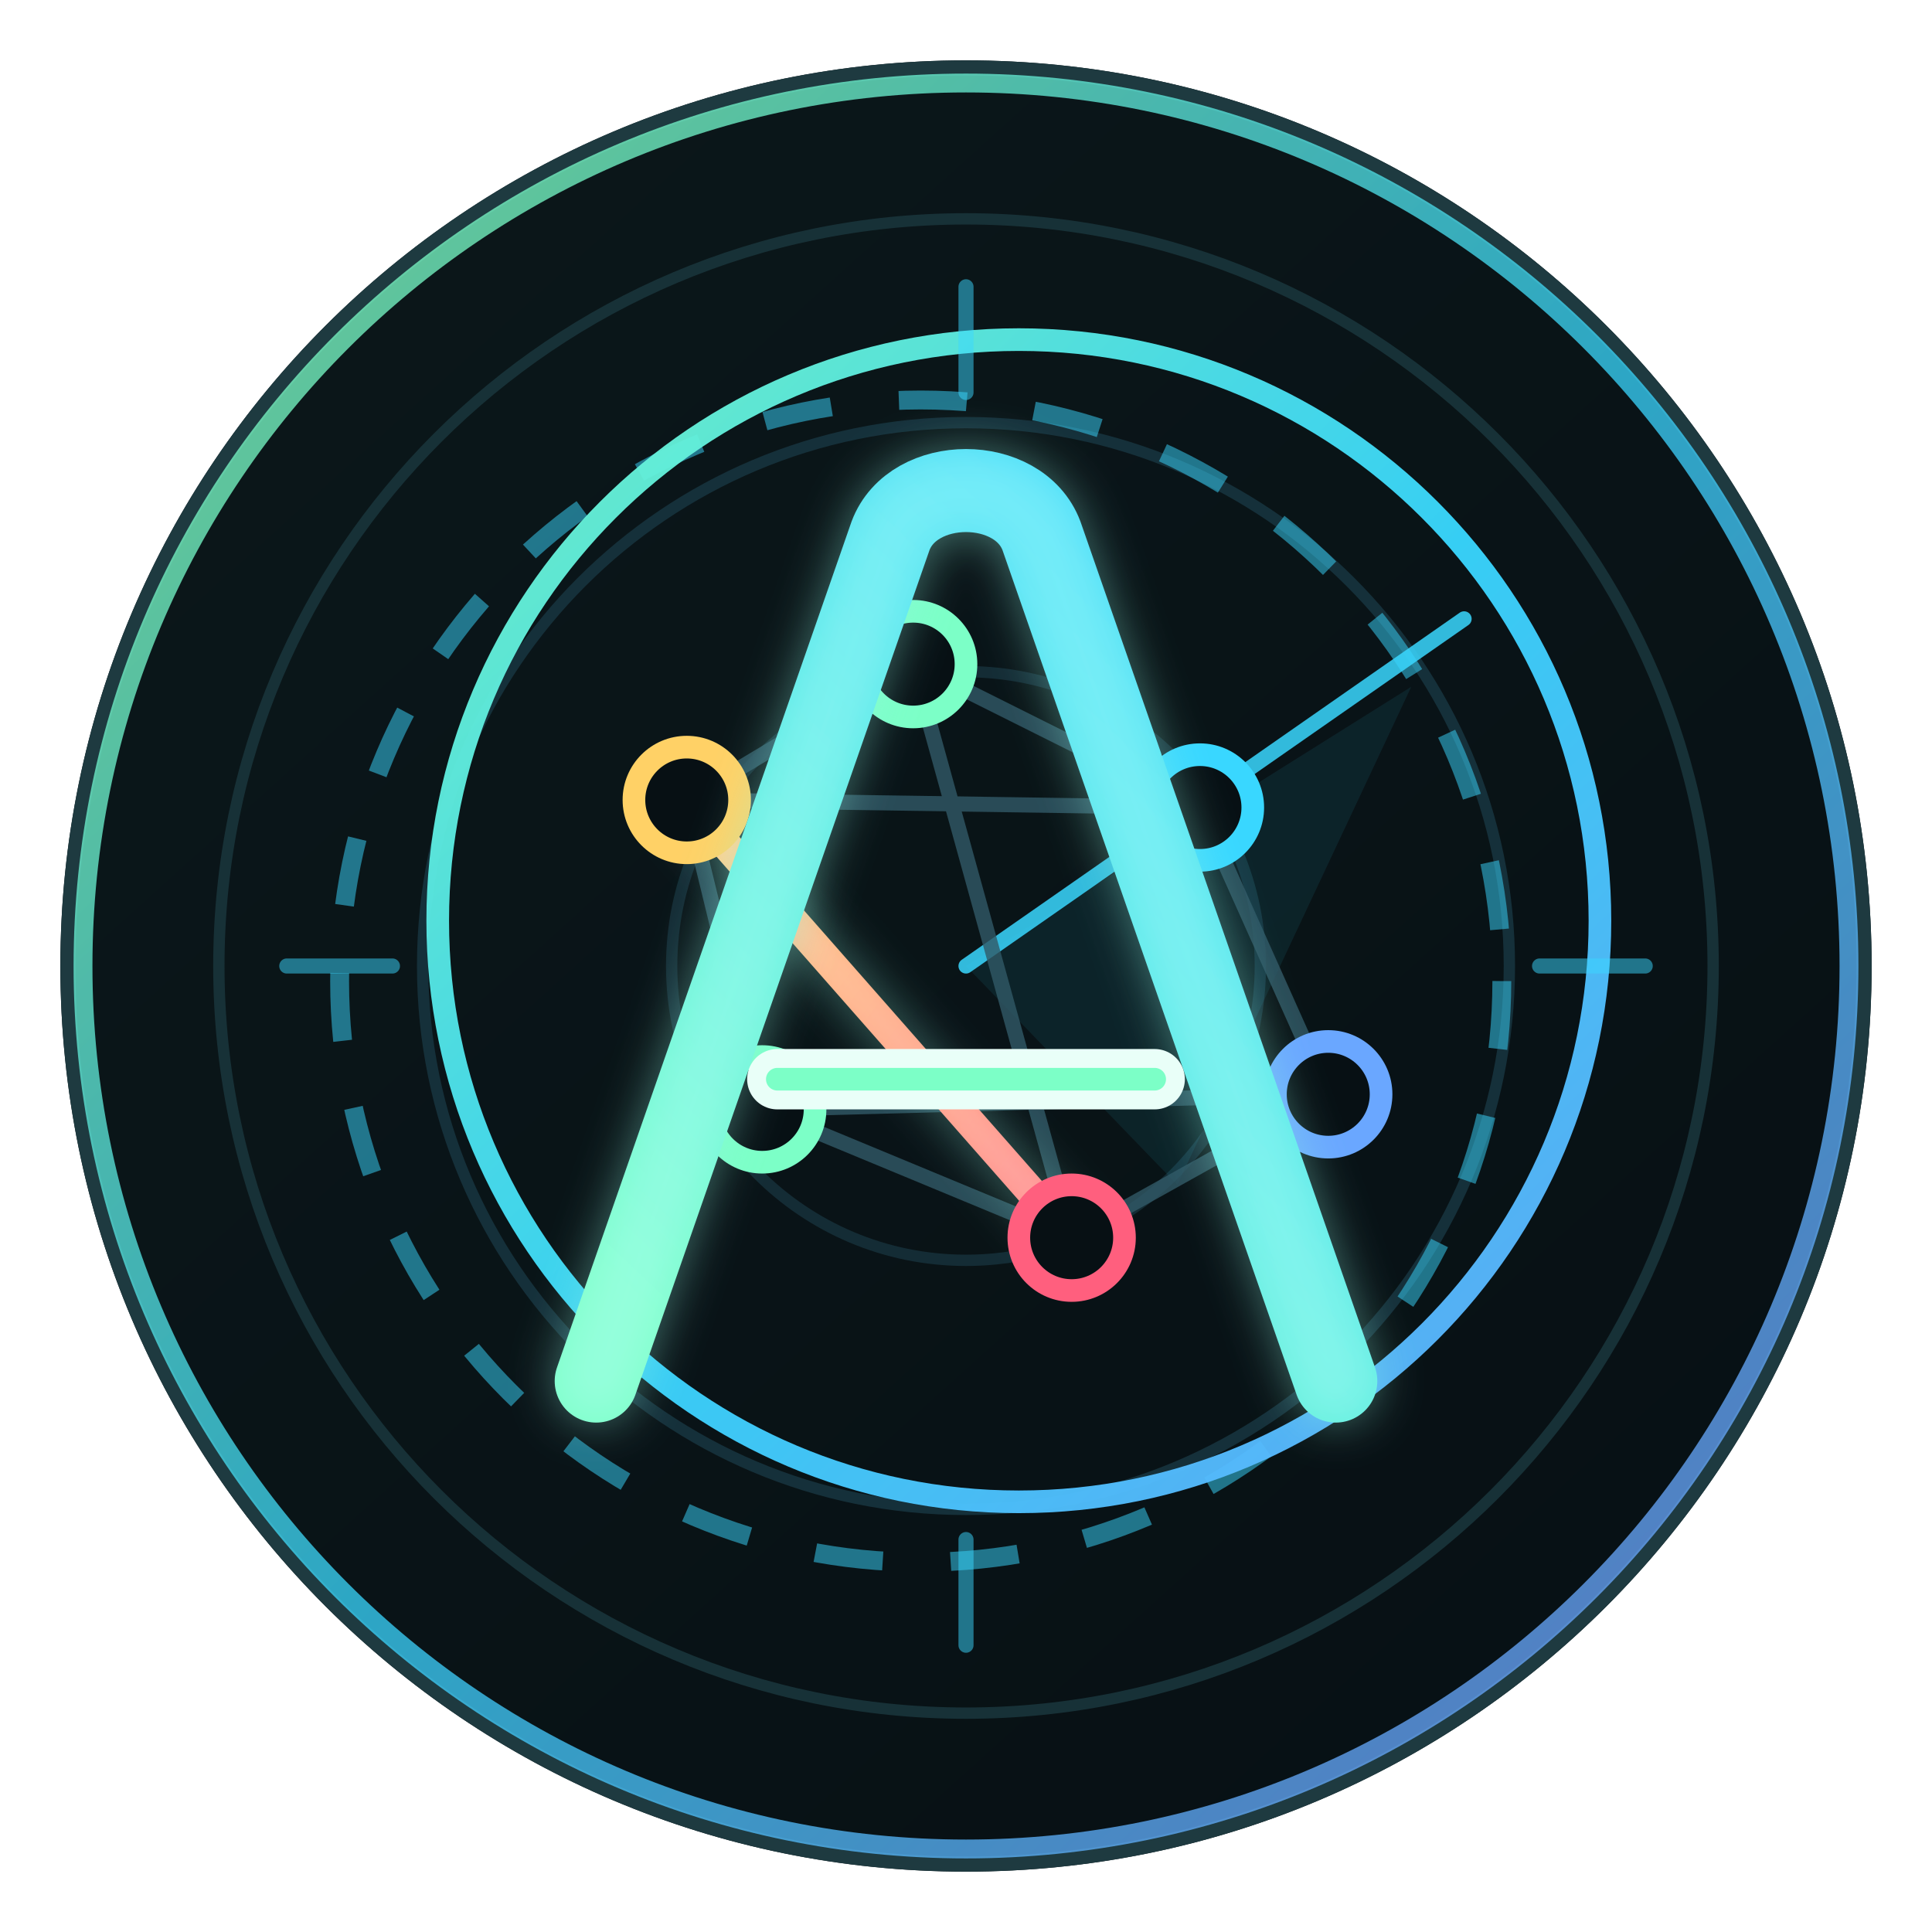
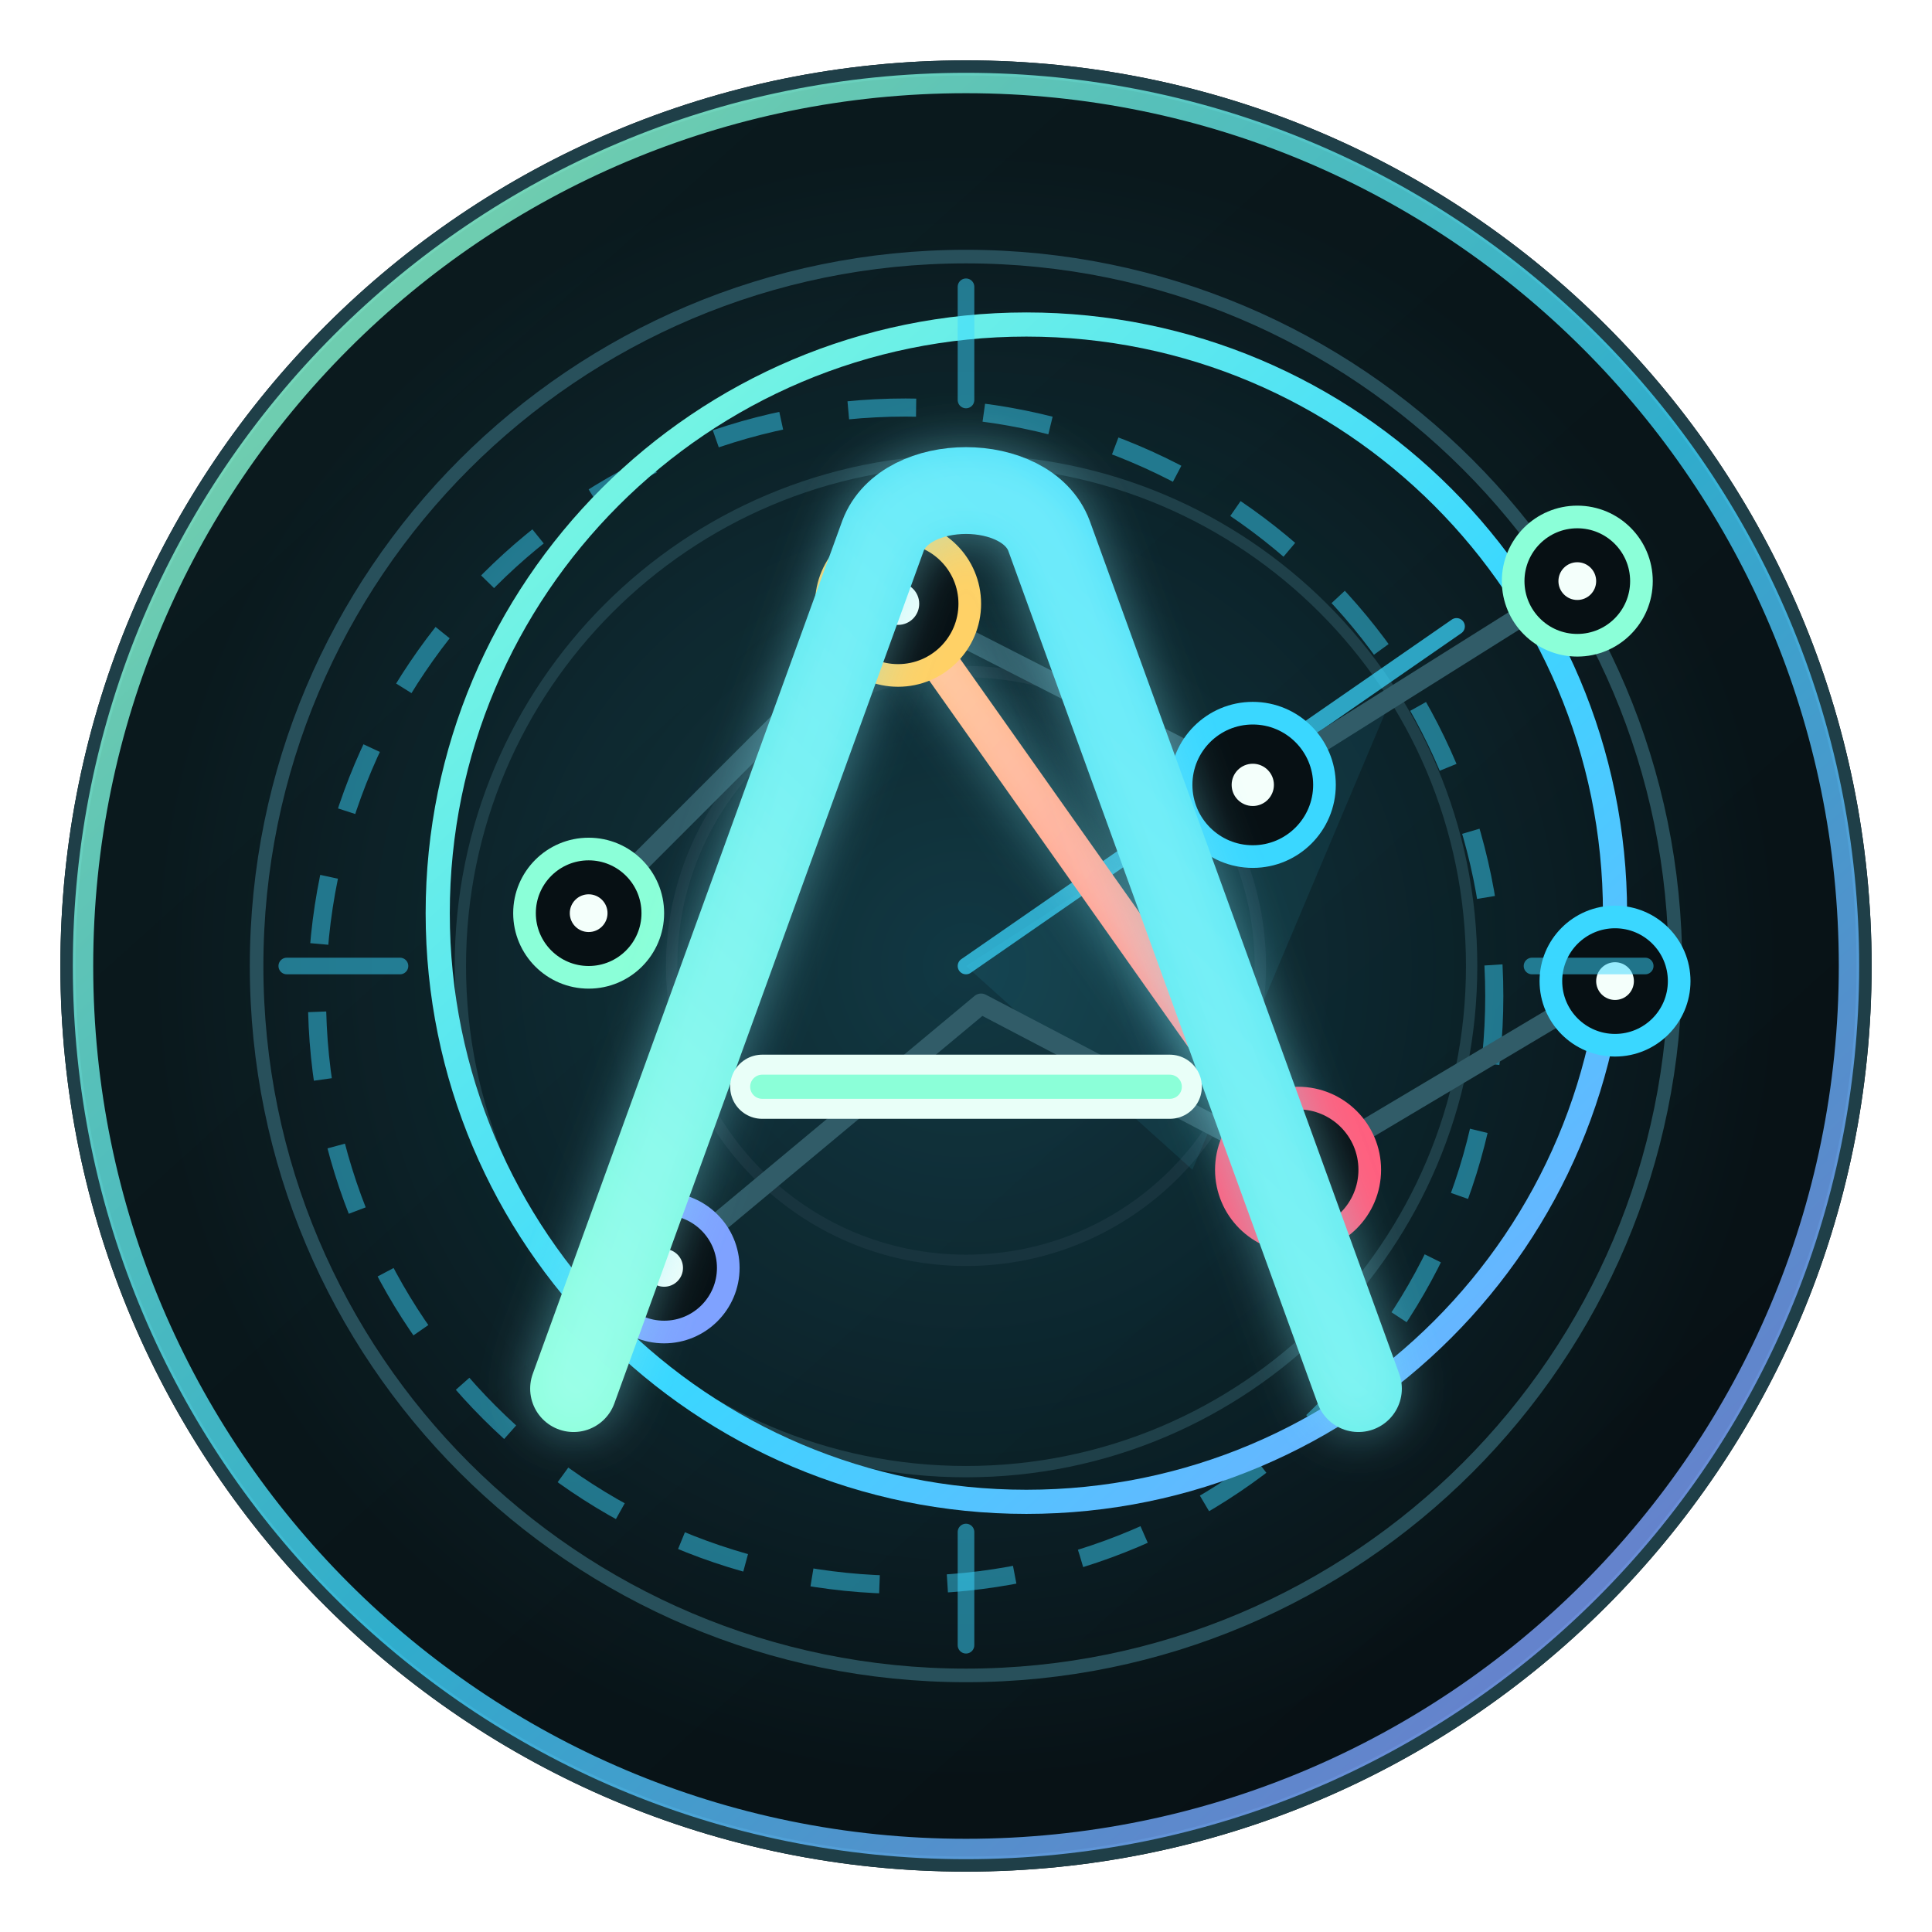
<svg xmlns="http://www.w3.org/2000/svg" width="256" height="256" viewBox="0 0 256 256" fill="none" role="img" aria-labelledby="title desc">
  <defs>
-     <linearGradient id="shell" x1="35" y1="25" x2="221" y2="231" gradientUnits="userSpaceOnUse">
-       <stop stop-color="#0B171A" />
+     <linearGradient id="shell" x1="35" y1="24" x2="222" y2="232" gradientUnits="userSpaceOnUse">
+       <stop stop-color="#0B1B1F" />
      <stop offset="1" stop-color="#071014" />
    </linearGradient>
-     <linearGradient id="ring" x1="45" y1="42" x2="212" y2="214" gradientUnits="userSpaceOnUse">
-       <stop stop-color="#7CFFC7" />
-       <stop offset="0.52" stop-color="#39D7FF" />
-       <stop offset="1" stop-color="#6AA7FF" />
+     <linearGradient id="teal" x1="50" y1="42" x2="210" y2="214" gradientUnits="userSpaceOnUse">
+       <stop stop-color="#8BFFD8" />
+       <stop offset="0.55" stop-color="#3AD7FF" />
+       <stop offset="1" stop-color="#7FA2FF" />
    </linearGradient>
-     <linearGradient id="scan" x1="85" y1="176" x2="178" y2="77" gradientUnits="userSpaceOnUse">
-       <stop stop-color="#7CFFC7" />
-       <stop offset="1" stop-color="#39D7FF" />
-     </linearGradient>
-     <linearGradient id="drift" x1="95" y1="98" x2="165" y2="151" gradientUnits="userSpaceOnUse">
+     <linearGradient id="drift" x1="86" y1="94" x2="166" y2="166" gradientUnits="userSpaceOnUse">
      <stop stop-color="#FFD166" />
      <stop offset="1" stop-color="#FF5F7E" />
    </linearGradient>
-     <filter id="soft-glow" x="-30%" y="-30%" width="160%" height="160%">
-       <feGaussianBlur stdDeviation="3" result="blur" />
-       <feColorMatrix in="blur" type="matrix" values="0 0 0 0 0.29 0 0 0 0 0.92 0 0 0 0 0.78 0 0 0 0.42 0" />
+     <linearGradient id="scan" x1="75" y1="184" x2="181" y2="70" gradientUnits="userSpaceOnUse">
+       <stop stop-color="#8BFFD8" />
+       <stop offset="1" stop-color="#3AD7FF" />
+     </linearGradient>
+     <radialGradient id="radarFade" cx="0" cy="0" r="1" gradientUnits="userSpaceOnUse" gradientTransform="translate(128 128) rotate(90) scale(108)">
+       <stop stop-color="#37D6FF" stop-opacity="0.18" />
+       <stop offset="1" stop-color="#37D6FF" stop-opacity="0" />
+     </radialGradient>
+     <filter id="softGlow" x="-45%" y="-45%" width="190%" height="190%">
+       <feGaussianBlur stdDeviation="3.2" result="blur" />
+       <feColorMatrix in="blur" type="matrix" values="0 0 0 0 0.22 0 0 0 0 0.84 0 0 0 0 0.95 0 0 0 0.42 0" />
      <feBlend in="SourceGraphic" mode="screen" />
    </filter>
  </defs>
  <circle cx="128" cy="128" r="120" fill="url(#shell)" />
-   <circle cx="128" cy="128" r="119" stroke="#1E3A40" stroke-width="2" />
-   <circle cx="128" cy="128" r="99" stroke="#173137" stroke-width="1.5" />
-   <circle cx="128" cy="128" r="72" stroke="#15303A" stroke-width="1.5" />
-   <circle cx="128" cy="128" r="39" stroke="#142C35" stroke-width="1.5" />
-   <path d="M128 128L194 82" stroke="#39D7FF" stroke-width="2" stroke-linecap="round" opacity="0.85" />
-   <path d="M128 128L187 91L156 157Z" fill="#39D7FF" opacity="0.08" />
-   <circle cx="122" cy="130" r="77" stroke="#39D7FF" stroke-width="2.5" stroke-dasharray="9 9" opacity="0.5" />
-   <circle cx="135" cy="122" r="77" stroke="url(#ring)" stroke-width="3" opacity="0.95" />
-   <g stroke="#315966" stroke-width="2" stroke-linecap="round" stroke-linejoin="round" opacity="0.8">
-     <path d="M91 106L121 88L159 107L176 145L142 164L101 147Z" />
-     <path d="M121 88L142 164" />
-     <path d="M91 106L159 107" />
-     <path d="M101 147L176 145" />
+   <circle cx="128" cy="128" r="119" stroke="#1F3F48" stroke-width="2" />
+   <circle cx="128" cy="128" r="108" fill="url(#radarFade)" />
+   <circle cx="128" cy="128" r="94" stroke="#28505B" stroke-width="1.8" />
+   <circle cx="128" cy="128" r="67" stroke="#1F4049" stroke-width="1.5" />
+   <circle cx="128" cy="128" r="39" stroke="#18343E" stroke-width="1.5" />
+   <circle cx="120" cy="132" r="78" stroke="#3AD7FF" stroke-width="2.4" stroke-dasharray="9 9" opacity="0.48" />
+   <circle cx="136" cy="121" r="78" stroke="url(#teal)" stroke-width="3.2" />
+   <path d="M128 128L193 83" stroke="#3AD7FF" stroke-width="2.2" stroke-linecap="round" opacity="0.72" />
+   <path d="M128 128L185 91L158 155Z" fill="#3AD7FF" opacity="0.08" />
+   <g stroke="#315C68" stroke-width="2.7" stroke-linecap="round" stroke-linejoin="round">
+     <path d="M78 121L119 80L166 104L209 77" />
+     <path d="M88 168L130 133L172 155L214 130" />
  </g>
-   <path d="M91 106L142 164" stroke="url(#drift)" stroke-width="4" stroke-linecap="round" filter="url(#soft-glow)" />
+   <path d="M119 80L172 155" stroke="url(#drift)" stroke-width="5" stroke-linecap="round" filter="url(#softGlow)" />
  <g fill="#071014" stroke-width="3">
-     <circle cx="91" cy="106" r="7" stroke="#FFD166" />
-     <circle cx="121" cy="88" r="7" stroke="#7CFFC7" />
-     <circle cx="159" cy="107" r="7" stroke="#39D7FF" />
-     <circle cx="176" cy="145" r="7" stroke="#6AA7FF" />
-     <circle cx="142" cy="164" r="7" stroke="#FF5F7E" />
-     <circle cx="101" cy="147" r="7" stroke="#7CFFC7" />
+     <circle cx="78" cy="121" r="8.5" stroke="#8BFFD8" />
+     <circle cx="119" cy="80" r="9.5" stroke="#FFD166" />
+     <circle cx="166" cy="104" r="9.5" stroke="#3AD7FF" />
+     <circle cx="209" cy="77" r="8.5" stroke="#8BFFD8" />
+     <circle cx="88" cy="168" r="8.5" stroke="#7FA2FF" />
+     <circle cx="172" cy="155" r="9.5" stroke="#FF5F7E" />
+     <circle cx="214" cy="130" r="8.5" stroke="#3AD7FF" />
  </g>
-   <path d="M79 183L118 71C121 63 135 63 138 71L177 183" stroke="url(#scan)" stroke-width="11" stroke-linecap="round" stroke-linejoin="round" filter="url(#soft-glow)" />
-   <path d="M103 143H153" stroke="#E9FFF8" stroke-width="8" stroke-linecap="round" />
-   <path d="M103 143H153" stroke="#7CFFC7" stroke-width="3" stroke-linecap="round" />
-   <path d="M38 128H52M204 128H218M128 38V52M128 204V218" stroke="#39D7FF" stroke-width="2" stroke-linecap="round" opacity="0.5" />
-   <circle cx="128" cy="128" r="117" stroke="url(#ring)" stroke-width="2.5" opacity="0.75" />
+   <g fill="#F4FFFB">
+     <circle cx="78" cy="121" r="2.5" />
+     <circle cx="119" cy="80" r="2.8" />
+     <circle cx="166" cy="104" r="2.8" />
+     <circle cx="209" cy="77" r="2.5" />
+     <circle cx="88" cy="168" r="2.5" />
+     <circle cx="172" cy="155" r="2.8" />
+     <circle cx="214" cy="130" r="2.5" />
+   </g>
+   <path d="M76 184L117 71C120 63 136 63 139 71L180 184" stroke="url(#scan)" stroke-width="11.5" stroke-linecap="round" stroke-linejoin="round" filter="url(#softGlow)" />
+   <path d="M101 144H155" stroke="#E9FFF8" stroke-width="8.5" stroke-linecap="round" />
+   <path d="M101 144H155" stroke="#8BFFD8" stroke-width="3.2" stroke-linecap="round" />
+   <path d="M38 128H53M203 128H218M128 38V53M128 203V218" stroke="#3AD7FF" stroke-width="2.2" stroke-linecap="round" opacity="0.5" />
+   <circle cx="128" cy="128" r="117" stroke="url(#teal)" stroke-width="2.7" opacity="0.78" />
</svg>
